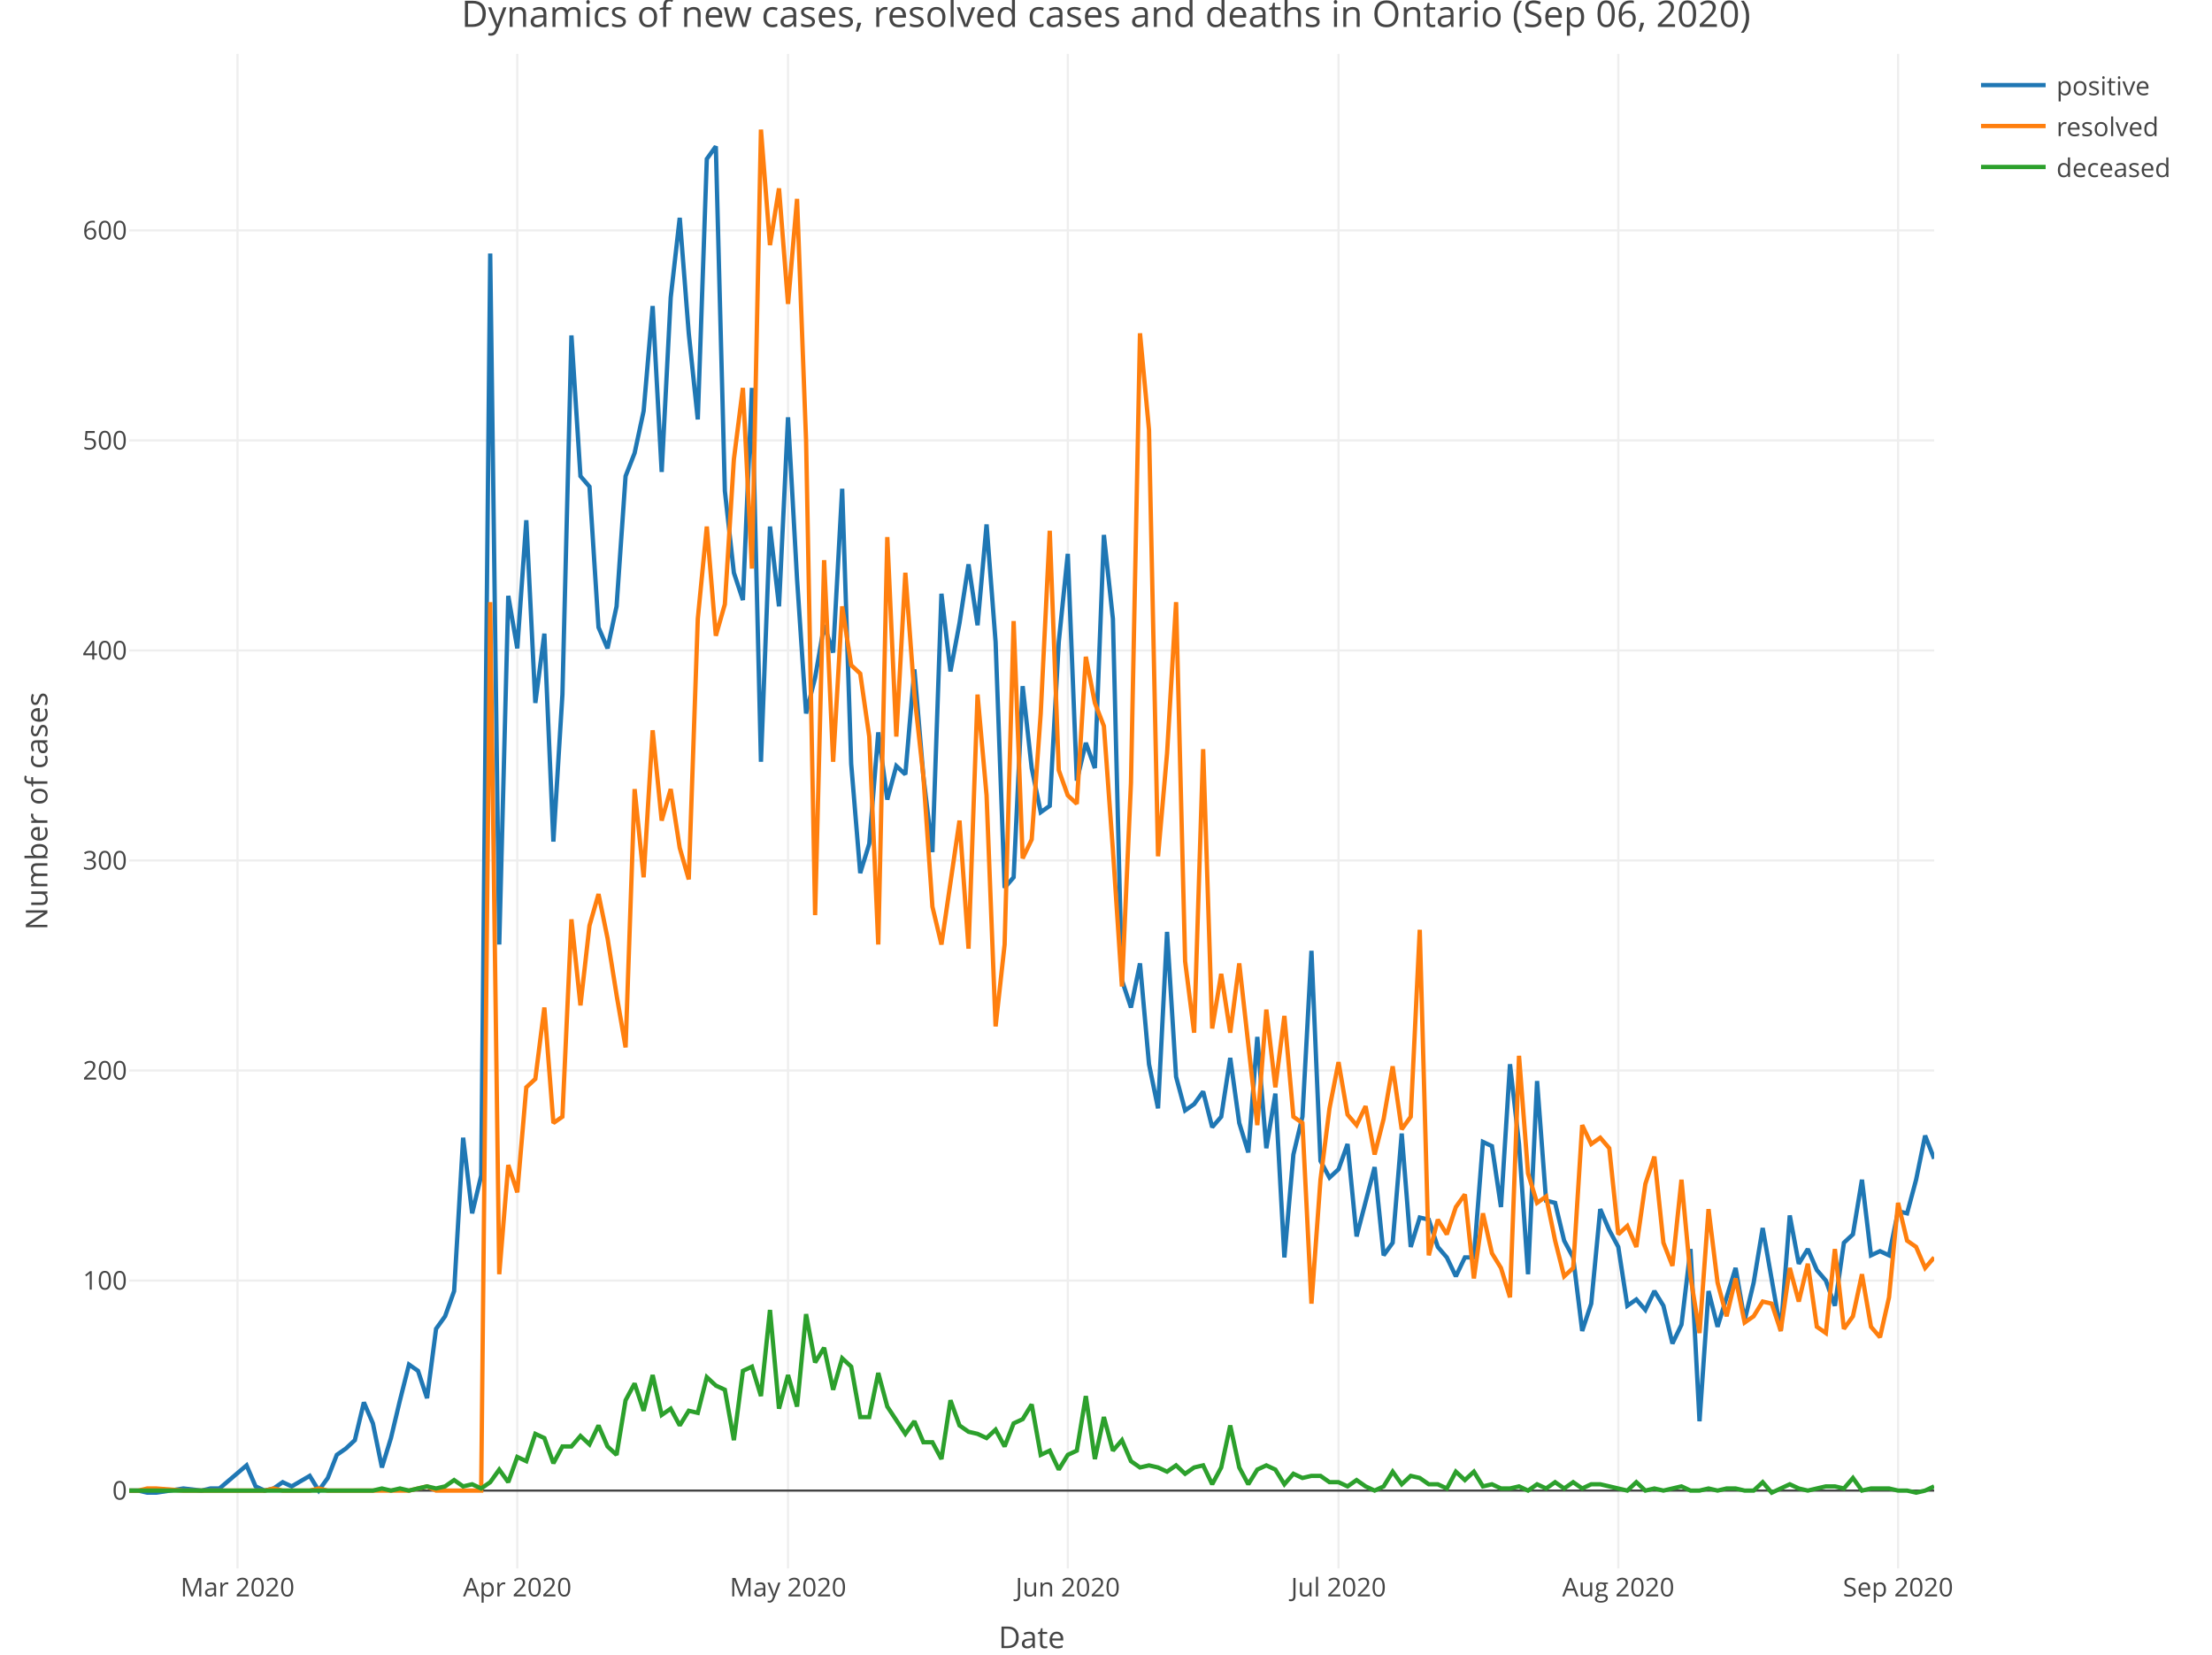
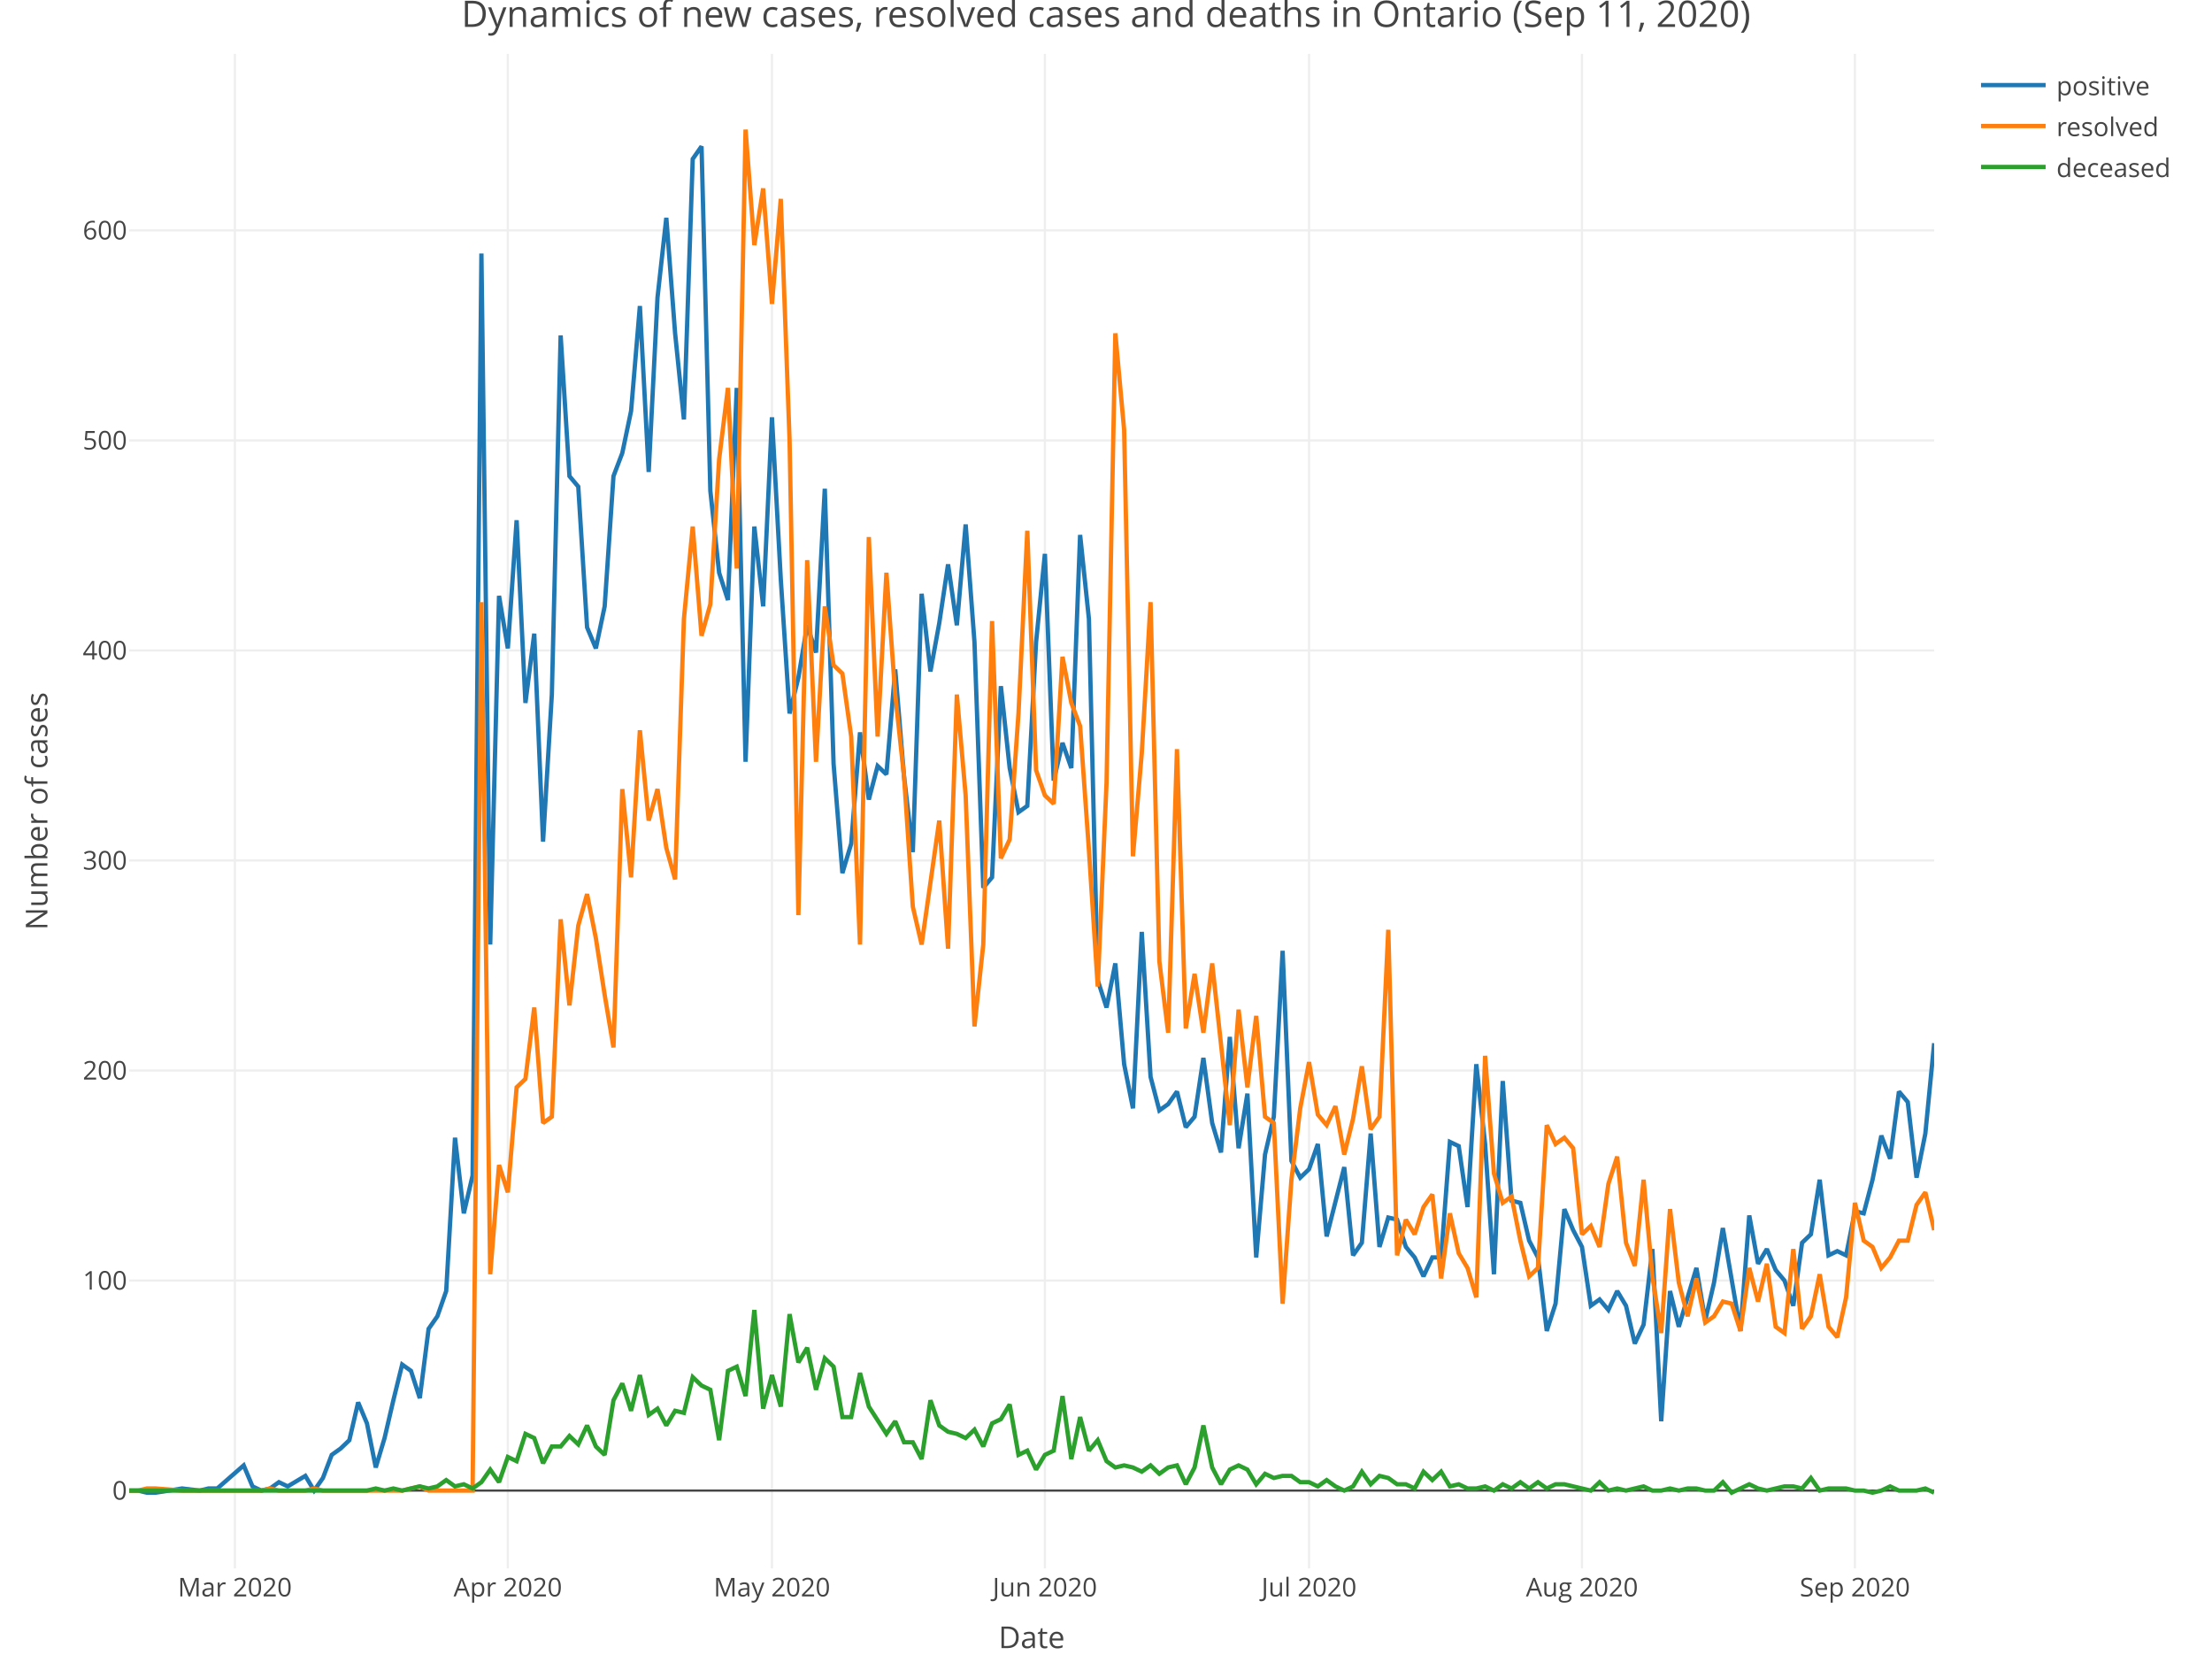
<svg xmlns="http://www.w3.org/2000/svg" class="main-svg" width="1027" height="768" style="" viewBox="0 0 1027 768">
  <rect x="0" y="0" width="1027" height="768" style="fill: rgb(255, 255, 255); fill-opacity: 1;" />
-   <defs id="defs-fd231d">
+   <defs id="defs-22373f">
    <g class="clips">
-       <clipPath id="clipfd231dxyplot" class="plotclip">
+       <clipPath id="clip22373fxyplot" class="plotclip">
        <rect width="838" height="703" />
      </clipPath>
-       <clipPath class="axesclip" id="clipfd231dx">
+       <clipPath class="axesclip" id="clip22373fx">
        <rect x="60" y="0" width="838" height="768" />
      </clipPath>
-       <clipPath class="axesclip" id="clipfd231dy">
+       <clipPath class="axesclip" id="clip22373fy">
        <rect x="0" y="25" width="1027" height="703" />
      </clipPath>
-       <clipPath class="axesclip" id="clipfd231dxy">
+       <clipPath class="axesclip" id="clip22373fxy">
        <rect x="60" y="25" width="838" height="703" />
      </clipPath>
    </g>
    <g class="gradients" />
  </defs>
  <g class="bglayer" />
  <g class="layer-below">
    <g class="imagelayer" />
    <g class="shapelayer" />
  </g>
  <g class="cartesianlayer">
    <g class="subplot xy">
      <g class="layer-subplot">
        <g class="shapelayer" />
        <g class="imagelayer" />
      </g>
      <g class="gridlayer">
        <g class="x">
-           <path class="xgrid crisp" transform="translate(110.28,0)" d="M0,25v703" style="stroke: rgb(238, 238, 238); stroke-opacity: 1; stroke-width: 1px;" />
-           <path class="xgrid crisp" transform="translate(240.17,0)" d="M0,25v703" style="stroke: rgb(238, 238, 238); stroke-opacity: 1; stroke-width: 1px;" />
-           <path class="xgrid crisp" transform="translate(365.87,0)" d="M0,25v703" style="stroke: rgb(238, 238, 238); stroke-opacity: 1; stroke-width: 1px;" />
-           <path class="xgrid crisp" transform="translate(495.76,0)" d="M0,25v703" style="stroke: rgb(238, 238, 238); stroke-opacity: 1; stroke-width: 1px;" />
-           <path class="xgrid crisp" transform="translate(621.46,0)" d="M0,25v703" style="stroke: rgb(238, 238, 238); stroke-opacity: 1; stroke-width: 1px;" />
-           <path class="xgrid crisp" transform="translate(751.35,0)" d="M0,25v703" style="stroke: rgb(238, 238, 238); stroke-opacity: 1; stroke-width: 1px;" />
-           <path class="xgrid crisp" transform="translate(881.24,0)" d="M0,25v703" style="stroke: rgb(238, 238, 238); stroke-opacity: 1; stroke-width: 1px;" />
+           <path class="xgrid crisp" transform="translate(109.05,0)" d="M0,25v703" style="stroke: rgb(238, 238, 238); stroke-opacity: 1; stroke-width: 1px;" />
+           <path class="xgrid crisp" transform="translate(235.78,0)" d="M0,25v703" style="stroke: rgb(238, 238, 238); stroke-opacity: 1; stroke-width: 1px;" />
+           <path class="xgrid crisp" transform="translate(358.41,0)" d="M0,25v703" style="stroke: rgb(238, 238, 238); stroke-opacity: 1; stroke-width: 1px;" />
+           <path class="xgrid crisp" transform="translate(485.13,0)" d="M0,25v703" style="stroke: rgb(238, 238, 238); stroke-opacity: 1; stroke-width: 1px;" />
+           <path class="xgrid crisp" transform="translate(607.77,0)" d="M0,25v703" style="stroke: rgb(238, 238, 238); stroke-opacity: 1; stroke-width: 1px;" />
+           <path class="xgrid crisp" transform="translate(734.49,0)" d="M0,25v703" style="stroke: rgb(238, 238, 238); stroke-opacity: 1; stroke-width: 1px;" />
+           <path class="xgrid crisp" transform="translate(861.21,0)" d="M0,25v703" style="stroke: rgb(238, 238, 238); stroke-opacity: 1; stroke-width: 1px;" />
        </g>
        <g class="y">
          <path class="ygrid crisp" transform="translate(0,594.39)" d="M60,0h838" style="stroke: rgb(238, 238, 238); stroke-opacity: 1; stroke-width: 1px;" />
          <path class="ygrid crisp" transform="translate(0,496.9)" d="M60,0h838" style="stroke: rgb(238, 238, 238); stroke-opacity: 1; stroke-width: 1px;" />
          <path class="ygrid crisp" transform="translate(0,399.41)" d="M60,0h838" style="stroke: rgb(238, 238, 238); stroke-opacity: 1; stroke-width: 1px;" />
          <path class="ygrid crisp" transform="translate(0,301.92)" d="M60,0h838" style="stroke: rgb(238, 238, 238); stroke-opacity: 1; stroke-width: 1px;" />
          <path class="ygrid crisp" transform="translate(0,204.43)" d="M60,0h838" style="stroke: rgb(238, 238, 238); stroke-opacity: 1; stroke-width: 1px;" />
          <path class="ygrid crisp" transform="translate(0,106.94)" d="M60,0h838" style="stroke: rgb(238, 238, 238); stroke-opacity: 1; stroke-width: 1px;" />
        </g>
      </g>
      <g class="zerolinelayer">
        <path class="yzl zl crisp" transform="translate(0,691.88)" d="M60,0h838" style="stroke: rgb(68, 68, 68); stroke-opacity: 1; stroke-width: 1px;" />
      </g>
      <path class="xlines-below" />
      <path class="ylines-below" />
      <g class="overlines-below" />
      <g class="xaxislayer-below" />
      <g class="yaxislayer-below" />
      <g class="overaxes-below" />
-       <g class="plot" transform="translate(60, 25)" clip-path="url('#clipfd231dxyplot')">
+       <g class="plot" transform="translate(60, 25)" clip-path="url('#clip22373fxyplot')">
        <g class="scatterlayer mlayer">
-           <g class="trace scatter traceacd27e" style="stroke-miterlimit: 2; opacity: 1;">
+           <g class="trace scatter tracea68848" style="stroke-miterlimit: 2; opacity: 1;">
            <g class="fills" />
            <g class="errorbars" />
            <g class="lines">
-               <path class="js-line" d="M0,666.88L4.19,666.88L8.38,667.85L12.57,667.85L25.14,665.9L33.52,666.88L37.71,665.9L41.9,665.9L54.47,655.18L58.66,664.93L62.85,666.88L67.04,665.9L71.23,662.98L75.42,664.93L83.8,660.05L87.99,666.88L92.18,661.03L96.37,650.3L100.56,647.38L104.75,643.48L108.94,625.93L113.13,635.68L117.32,656.15L121.51,642.5L125.7,624.96L129.89,608.38L134.08,611.31L138.27,623.98L142.46,591.81L146.65,585.96L150.84,574.26L155.03,503.09L159.22,538.19L163.41,520.64L167.6,92.67L171.79,413.41L175.98,251.57L180.17,275.95L184.36,216.48L188.55,301.29L192.74,269.12L196.93,365.64L201.12,297.39L205.31,130.69L209.5,196.01L213.69,200.88L217.88,266.2L222.07,275.95L226.26,256.45L230.45,196.01L234.64,185.28L238.83,165.78L243.02,117.04L247.21,194.06L251.4,113.14L255.59,76.1L259.78,129.71L263.97,169.68L268.16,48.8L272.35,42.95L276.54,202.83L280.73,240.85L284.92,253.52L289.11,155.06L293.3,328.59L297.49,219.4L301.68,256.45L305.87,168.71L310.06,243.78L314.25,306.17L318.44,289.59L322.63,265.22L326.82,277.9L331.01,201.86L335.2,329.57L339.39,380.26L343.58,366.61L347.77,314.94L351.96,346.14L356.15,330.54L360.34,334.44L364.53,285.7L368.72,335.41L372.91,370.51L377.1,250.6L381.29,286.67L385.48,264.25L389.67,236.95L393.86,265.22L398.05,218.43L402.24,273.02L406.43,387.08L410.62,382.21L414.81,293.49L419,331.51L423.19,351.99L427.38,349.06L431.57,273.02L435.76,232.08L439.95,337.36L444.14,319.82L448.33,331.51L452.52,223.3L456.71,262.3L460.9,429.98L465.09,442.65L469.28,422.18L473.47,468.97L477.66,489.45L481.85,407.56L486.04,474.82L490.23,490.42L494.42,487.5L498.61,481.65L502.8,498.22L506.99,493.35L511.18,466.05L515.37,496.27L519.56,509.92L523.75,456.3L527.94,507.97L532.13,482.62L536.32,558.66L540.51,510.89L544.7,493.35L548.89,416.33L553.08,513.82L557.27,521.62L561.46,517.72L565.65,506.02L569.84,548.91L578.22,516.74L582.41,557.69L586.6,551.84L590.79,501.14L594.98,553.79L599.17,540.14L603.36,541.12L607.55,553.79L611.74,558.66L615.93,567.44L620.12,558.66L624.31,558.66L628.5,505.04L632.69,506.99L636.88,535.27L641.07,468.97L645.26,506.02L649.45,566.46L653.64,476.77L657.83,532.34L662.02,533.32L666.21,550.86L670.4,558.66L674.59,592.78L678.78,580.11L682.97,536.24L687.16,545.99L691.35,553.79L695.54,581.09L699.73,578.16L703.92,583.04L708.11,574.26L712.3,581.09L716.49,598.63L720.68,589.86L724.87,554.76L729.06,634.7L733.25,574.26L737.44,590.83L741.63,577.19L745.82,563.54L750.01,587.91L754.2,570.36L758.39,545.01L766.77,592.78L770.96,539.17L775.15,561.59L779.34,554.76L783.53,564.51L787.72,569.39L791.91,581.09L796.1,551.84L800.29,547.94L804.48,522.59L808.67,557.69L812.86,555.74L817.05,557.69L821.24,537.22L825.43,538.19L829.62,522.59L833.81,502.12L838,512.84" style="vector-effect: non-scaling-stroke; fill: none; stroke: rgb(31, 119, 180); stroke-opacity: 1; stroke-width: 2px; opacity: 1;" />
+               <path class="js-line" d="M0,666.88L4.09,666.88L8.18,667.85L12.26,667.85L24.53,665.9L32.7,666.88L36.79,665.9L40.88,665.9L53.14,655.18L57.23,664.93L61.32,666.88L65.4,665.9L69.49,662.98L73.58,664.93L81.76,660.05L85.84,666.88L89.93,661.03L94.02,650.3L98.11,647.38L102.2,643.48L106.28,625.93L110.37,635.68L114.46,656.15L118.55,642.5L122.63,624.96L126.72,608.38L130.81,611.31L134.9,623.98L138.99,591.81L143.07,585.96L147.16,574.26L151.25,503.09L155.34,538.19L159.42,520.64L163.51,92.67L167.6,413.41L171.69,251.57L175.78,275.95L179.86,216.48L183.95,301.29L188.04,269.12L192.13,365.64L196.21,297.39L200.3,130.69L204.39,196.01L208.48,200.88L212.57,266.2L216.65,275.95L220.74,256.45L224.83,196.01L228.92,185.28L233,165.78L237.09,117.04L241.18,194.06L245.27,113.14L249.36,76.1L253.44,129.71L257.53,169.68L261.62,48.8L265.71,42.95L269.8,202.83L273.88,240.85L277.97,253.52L282.06,155.06L286.15,328.59L290.23,219.4L294.32,256.45L298.41,168.71L302.5,243.78L306.59,306.17L310.67,289.59L314.76,265.22L318.85,277.9L322.94,201.86L327.02,329.57L331.11,380.26L335.2,366.61L339.29,314.94L343.38,346.14L347.46,330.54L351.55,334.44L355.64,285.7L359.73,335.41L363.81,370.51L367.9,250.6L371.99,286.67L376.08,264.25L380.17,236.95L384.25,265.22L388.34,218.43L392.43,273.02L396.52,387.08L400.6,382.21L404.69,293.49L408.78,331.51L412.87,351.99L416.96,349.06L421.04,273.02L425.13,232.08L429.22,337.36L433.31,319.82L437.4,331.51L441.48,223.3L445.57,262.3L449.66,429.98L453.75,442.65L457.83,422.18L461.92,468.97L466.01,489.45L470.1,407.56L474.19,474.82L478.27,490.42L482.36,487.5L486.45,481.65L490.54,498.22L494.62,493.35L498.71,466.05L502.8,496.27L506.89,509.92L510.98,456.3L515.06,507.97L519.15,482.62L523.24,558.66L527.33,510.89L531.41,493.35L535.5,416.33L539.59,513.82L543.68,521.62L547.77,517.72L551.85,506.02L555.94,548.91L564.12,516.74L568.2,557.69L572.29,551.84L576.38,501.14L580.47,553.79L584.56,540.14L588.64,541.12L592.73,553.79L596.82,558.66L600.91,567.44L605,558.66L609.08,558.66L613.17,505.04L617.26,506.99L621.35,535.27L625.43,468.97L629.52,506.02L633.61,566.46L637.7,476.77L641.79,532.34L645.87,533.32L649.96,550.86L654.05,558.66L658.14,592.78L662.22,580.11L666.31,536.24L670.4,545.99L674.49,553.79L678.58,581.09L682.66,578.16L686.75,583.04L690.84,574.26L694.93,581.09L699.01,598.63L703.1,589.86L707.19,554.76L711.28,634.7L715.37,574.26L719.45,590.83L723.54,577.19L727.63,563.54L731.72,587.91L735.8,570.36L739.89,545.01L748.07,592.78L752.16,539.17L756.24,561.59L760.33,554.76L764.42,564.51L768.51,569.39L772.6,581.09L776.68,551.84L780.77,547.94L784.86,522.59L788.95,557.69L793.03,555.74L797.12,557.69L801.21,537.22L805.3,538.19L809.39,522.59L813.47,502.12L817.56,512.84L821.65,481.65L825.74,486.52L829.82,521.62L833.91,501.14L838,459.22" style="vector-effect: non-scaling-stroke; fill: none; stroke: rgb(31, 119, 180); stroke-opacity: 1; stroke-width: 2px; opacity: 1;" />
            </g>
            <g class="points" />
            <g class="text" />
          </g>
-           <g class="trace scatter traced8a787" style="stroke-miterlimit: 2; opacity: 1;">
+           <g class="trace scatter traced25c13" style="stroke-miterlimit: 2; opacity: 1;">
            <g class="fills" />
            <g class="errorbars" />
            <g class="lines">
-               <path class="js-line" d="M0,666.88L4.19,666.88L8.38,665.9L12.57,665.9L25.14,666.88L62.85,666.88L67.04,665.9L71.23,666.88L75.42,666.88L83.8,666.88L87.99,665.9L92.18,666.88L96.37,666.88L129.89,666.88L134.08,665.9L138.27,664.93L142.46,666.88L163.41,666.88L167.6,254.5L171.79,566.46L175.98,515.77L180.17,528.44L184.36,479.7L188.55,475.8L192.74,442.65L196.93,496.27L201.12,493.35L205.31,401.71L209.5,441.68L213.69,404.63L217.88,390.01L222.07,410.48L226.26,436.8L230.45,461.17L234.64,341.26L238.83,382.21L243.02,313.97L247.21,355.89L251.4,341.26L255.59,368.56L259.78,383.18L263.97,262.3L268.16,219.4L272.35,270.1L276.54,255.47L280.73,188.21L284.92,155.06L289.11,238.9L293.3,35.15L297.49,88.77L301.68,62.45L305.87,116.07L310.06,67.32L314.25,179.43L318.44,399.76L322.63,235L326.82,328.59L331.01,256.45L335.2,283.75L339.39,287.65L343.58,316.89L347.77,413.41L351.96,224.28L356.15,316.89L360.34,240.85L364.53,297.39L368.72,335.41L372.91,395.86L377.1,413.41L385.48,355.89L389.67,415.35L393.86,297.39L398.05,344.19L402.24,451.43L406.43,413.41L410.62,263.27L414.81,373.43L419,364.66L423.19,306.17L427.38,221.35L431.57,332.49L435.76,344.19L439.95,348.09L444.14,279.85L448.33,301.29L452.52,312.02L456.71,369.54L460.9,432.9L465.09,338.34L469.28,129.71L473.47,174.56L477.66,372.46L481.85,324.69L486.04,254.5L490.23,421.2L494.42,454.35L498.61,322.74L502.8,452.4L506.99,427.05L511.18,454.35L515.37,422.18L523.75,497.25L527.94,443.63L532.13,479.7L536.32,446.55L540.51,493.35L544.7,496.27L548.89,580.11L553.08,522.59L557.27,489.45L561.46,468L565.65,492.37L569.84,497.25L574.03,488.47L578.22,510.89L582.41,494.32L586.6,469.95L590.79,499.19L594.98,493.35L599.17,406.58L603.36,557.69L607.55,541.12L611.74,547.94L615.93,535.27L620.12,529.42L624.31,568.41L628.5,538.19L632.69,556.71L636.88,563.54L641.07,577.19L645.26,465.07L649.45,519.67L653.64,533.32L657.83,530.39L662.02,550.86L666.21,567.44L670.4,563.54L674.59,497.25L678.78,506.02L682.97,503.09L687.16,507.97L691.35,547.94L695.54,544.04L699.73,553.79L703.92,524.54L708.11,511.87L712.3,551.84L716.49,562.56L720.68,522.59L724.87,567.44L729.06,593.76L733.25,536.24L737.44,570.36L741.63,585.96L745.82,568.41L750.01,588.88L754.2,585.96L758.39,579.14L762.58,580.11L766.77,592.78L770.96,563.54L775.15,579.14L779.34,561.59L783.53,590.83L787.72,593.76L791.91,554.76L796.1,591.81L800.29,585.96L804.48,566.46L808.67,590.83L812.86,595.71L817.05,577.19L821.24,533.32L825.43,550.86L829.62,553.79L833.81,563.54L838,558.66" style="vector-effect: non-scaling-stroke; fill: none; stroke: rgb(255, 127, 14); stroke-opacity: 1; stroke-width: 2px; opacity: 1;" />
+               <path class="js-line" d="M0,666.88L4.09,666.88L8.18,665.9L12.26,665.9L24.53,666.88L61.32,666.88L65.4,665.9L69.49,666.88L73.58,666.88L81.76,666.88L85.84,665.9L89.93,666.88L94.02,666.88L126.72,666.88L130.81,665.9L134.9,664.93L138.99,666.88L159.42,666.88L163.51,254.5L167.6,566.46L171.69,515.77L175.78,528.44L179.86,479.7L183.95,475.8L188.04,442.65L192.13,496.27L196.21,493.35L200.3,401.71L204.39,441.68L208.48,404.63L212.57,390.01L216.65,410.48L220.74,436.8L224.83,461.17L228.92,341.26L233,382.21L237.09,313.97L241.18,355.89L245.27,341.26L249.36,368.56L253.44,383.18L257.53,262.3L261.62,219.4L265.71,270.1L269.8,255.47L273.88,188.21L277.97,155.06L282.06,238.9L286.15,35.15L290.23,88.77L294.32,62.45L298.41,116.07L302.5,67.32L306.59,179.43L310.67,399.76L314.76,235L318.85,328.59L322.94,256.45L327.02,283.75L331.11,287.65L335.2,316.89L339.29,413.41L343.38,224.28L347.46,316.89L351.55,240.85L355.64,297.39L359.73,335.41L363.81,395.86L367.9,413.41L376.08,355.89L380.17,415.35L384.25,297.39L388.34,344.19L392.43,451.43L396.52,413.41L400.6,263.27L404.69,373.43L408.78,364.66L412.87,306.17L416.96,221.35L421.04,332.49L425.13,344.19L429.22,348.09L433.31,279.85L437.4,301.29L441.48,312.02L445.57,369.54L449.66,432.9L453.75,338.34L457.83,129.71L461.92,174.56L466.01,372.46L470.1,324.69L474.19,254.5L478.27,421.2L482.36,454.35L486.45,322.74L490.54,452.4L494.62,427.05L498.71,454.35L502.8,422.18L510.98,497.25L515.06,443.63L519.15,479.7L523.24,446.55L527.33,493.35L531.41,496.27L535.5,580.11L539.59,522.59L543.68,489.45L547.77,468L551.85,492.37L555.94,497.25L560.03,488.47L564.12,510.89L568.2,494.32L572.29,469.95L576.38,499.19L580.47,493.35L584.56,406.58L588.64,557.69L592.73,541.12L596.82,547.94L600.91,535.27L605,529.42L609.08,568.41L613.17,538.19L617.26,556.71L621.35,563.54L625.43,577.19L629.52,465.07L633.61,519.67L637.7,533.32L641.79,530.39L645.87,550.86L649.96,567.44L654.05,563.54L658.14,497.25L662.22,506.02L666.31,503.09L670.4,507.97L674.49,547.94L678.58,544.04L682.66,553.79L686.75,524.54L690.84,511.87L694.93,551.84L699.01,562.56L703.1,522.59L707.19,567.44L711.28,593.76L715.37,536.24L719.45,570.36L723.54,585.96L727.63,568.41L731.72,588.88L735.8,585.96L739.89,579.14L743.98,580.11L748.07,592.78L752.16,563.54L756.24,579.14L760.33,561.59L764.42,590.83L768.51,593.76L772.6,554.76L776.68,591.81L780.77,585.96L784.86,566.46L788.95,590.83L793.03,595.71L797.12,577.19L801.21,533.32L805.3,550.86L809.39,553.79L813.47,563.54L817.56,558.66L821.65,550.86L825.74,550.86L829.82,534.29L833.91,528.44L838,545.99" style="vector-effect: non-scaling-stroke; fill: none; stroke: rgb(255, 127, 14); stroke-opacity: 1; stroke-width: 2px; opacity: 1;" />
            </g>
            <g class="points" />
            <g class="text" />
          </g>
-           <g class="trace scatter tracee5aaa3" style="stroke-miterlimit: 2; opacity: 1;">
+           <g class="trace scatter trace3bbeba" style="stroke-miterlimit: 2; opacity: 1;">
            <g class="fills" />
            <g class="errorbars" />
            <g class="lines">
-               <path class="js-line" d="M0,666.88L113.13,666.88L117.32,665.9L121.51,666.88L125.7,665.9L129.89,666.88L134.08,665.9L138.27,664.93L142.46,665.9L146.65,664.93L150.84,662L155.03,664.93L159.22,663.95L163.41,665.9L167.6,662.98L171.79,657.13L175.98,662.98L180.17,651.28L184.36,653.23L188.55,640.55L192.74,642.5L196.93,654.2L201.12,646.4L205.31,646.4L209.5,641.53L213.69,645.43L217.88,636.65L222.07,646.4L226.26,650.3L230.45,624.96L234.64,617.16L238.83,629.83L243.02,613.26L247.21,631.78L251.4,628.85L255.59,636.65L259.78,629.83L263.97,630.8L268.16,614.23L272.35,618.13L276.54,620.08L280.73,643.48L284.92,611.31L289.11,609.36L293.3,623.01L297.49,583.04L301.68,628.85L305.87,613.26L310.06,627.88L314.25,584.98L318.44,607.41L322.63,600.58L326.82,620.08L331.01,605.46L335.2,609.36L339.39,632.75L343.58,632.75L347.77,612.28L351.96,627.88L360.34,640.55L364.53,634.7L368.72,644.45L372.91,644.45L377.1,652.25L381.29,624.96L385.48,636.65L389.67,639.58L393.86,640.55L398.05,642.5L402.24,638.6L406.43,646.4L410.62,635.68L414.81,633.73L419,626.9L423.19,650.3L427.38,648.35L431.57,657.13L435.76,650.3L439.95,648.35L444.14,623.01L448.33,652.25L452.52,632.75L456.71,648.35L460.9,643.48L465.09,653.23L469.28,656.15L473.47,655.18L477.66,656.15L481.85,658.1L486.04,655.18L490.23,659.08L494.42,656.15L498.61,655.18L502.8,663.95L506.99,656.15L511.18,636.65L515.37,656.15L519.56,663.95L523.75,657.13L527.94,655.18L532.13,657.13L536.32,663.95L540.51,659.08L544.7,661.03L548.89,660.05L553.08,660.05L557.27,662.98L561.46,662.98L565.65,664.93L569.84,662L574.03,664.93L578.22,666.88L582.41,664.93L586.6,658.1L590.79,663.95L594.98,660.05L599.17,661.03L603.36,663.95L607.55,663.95L611.74,665.9L615.93,658.1L620.12,662L624.31,658.1L628.5,664.93L632.69,663.95L636.88,665.9L641.07,665.9L645.26,664.93L649.45,666.88L653.64,663.95L657.83,665.9L662.02,662.98L666.21,665.9L670.4,662.98L674.59,665.9L678.78,663.95L682.97,663.95L695.54,666.88L699.73,662.98L703.92,666.88L708.11,665.9L712.3,666.88L716.49,665.9L720.68,664.93L724.87,666.88L729.06,666.88L733.25,665.9L737.44,666.88L741.63,665.9L745.82,665.9L750.01,666.88L754.2,666.88L758.39,662.98L762.58,667.85L766.77,665.9L770.96,663.95L775.15,665.9L779.34,666.88L783.53,665.9L787.72,664.93L791.91,664.93L796.1,665.9L800.29,661.03L804.48,666.88L808.67,665.9L817.05,665.9L821.24,666.88L825.43,666.88L829.62,667.85L833.81,666.88L838,664.93" style="vector-effect: non-scaling-stroke; fill: none; stroke: rgb(44, 160, 44); stroke-opacity: 1; stroke-width: 2px; opacity: 1;" />
+               <path class="js-line" d="M0,666.88L110.37,666.88L114.46,665.9L118.55,666.88L122.63,665.9L126.72,666.88L130.81,665.9L134.9,664.93L138.99,665.9L143.07,664.93L147.16,662L151.25,664.93L155.34,663.95L159.42,665.9L163.51,662.98L167.6,657.13L171.69,662.98L175.78,651.28L179.86,653.23L183.95,640.55L188.04,642.5L192.13,654.2L196.21,646.4L200.3,646.4L204.39,641.53L208.48,645.43L212.57,636.65L216.65,646.4L220.74,650.3L224.83,624.96L228.92,617.16L233,629.83L237.09,613.26L241.18,631.78L245.27,628.85L249.36,636.65L253.44,629.83L257.53,630.8L261.62,614.23L265.71,618.13L269.8,620.08L273.88,643.48L277.97,611.31L282.06,609.36L286.15,623.01L290.23,583.04L294.32,628.85L298.41,613.26L302.5,627.88L306.59,584.98L310.67,607.41L314.76,600.58L318.85,620.08L322.94,605.46L327.02,609.36L331.11,632.75L335.2,632.75L339.29,612.28L343.38,627.88L351.55,640.55L355.64,634.7L359.73,644.45L363.81,644.45L367.9,652.25L371.99,624.96L376.08,636.65L380.17,639.58L384.25,640.55L388.34,642.5L392.43,638.6L396.52,646.4L400.6,635.68L404.69,633.73L408.78,626.9L412.87,650.3L416.96,648.35L421.04,657.13L425.13,650.3L429.22,648.35L433.31,623.01L437.4,652.25L441.48,632.75L445.57,648.35L449.66,643.48L453.75,653.23L457.83,656.15L461.92,655.18L466.01,656.15L470.1,658.1L474.19,655.18L478.27,659.08L482.36,656.15L486.45,655.18L490.54,663.95L494.62,656.15L498.71,636.65L502.8,656.15L506.89,663.95L510.98,657.13L515.06,655.18L519.15,657.13L523.24,663.95L527.33,659.08L531.41,661.03L535.5,660.05L539.59,660.05L543.68,662.98L547.77,662.98L551.85,664.93L555.94,662L560.03,664.93L564.12,666.88L568.2,664.93L572.29,658.1L576.38,663.95L580.47,660.05L584.56,661.03L588.64,663.95L592.73,663.95L596.82,665.9L600.91,658.1L605,662L609.08,658.1L613.17,664.93L617.26,663.95L621.35,665.9L625.43,665.9L629.52,664.93L633.61,666.88L637.7,663.95L641.79,665.9L645.87,662.98L649.96,665.9L654.05,662.98L658.14,665.9L662.22,663.95L666.31,663.95L678.58,666.88L682.66,662.98L686.75,666.88L690.84,665.9L694.93,666.88L699.01,665.9L703.1,664.93L707.19,666.88L711.28,666.88L715.37,665.9L719.45,666.88L723.54,665.9L727.63,665.9L731.72,666.88L735.8,666.88L739.89,662.98L743.98,667.85L748.07,665.9L752.16,663.95L756.24,665.9L760.33,666.88L764.42,665.9L768.51,664.93L772.6,664.93L776.68,665.9L780.77,661.03L784.86,666.88L788.95,665.9L797.12,665.9L801.21,666.88L805.3,666.88L809.39,667.85L813.47,666.88L817.56,664.93L821.65,666.88L825.74,666.88L829.82,666.88L833.91,665.9L838,667.85" style="vector-effect: non-scaling-stroke; fill: none; stroke: rgb(44, 160, 44); stroke-opacity: 1; stroke-width: 2px; opacity: 1;" />
            </g>
            <g class="points" />
            <g class="text" />
          </g>
        </g>
      </g>
      <g class="overplot" />
      <path class="xlines-above crisp" style="fill: none;" d="M0,0" />
      <path class="ylines-above crisp" style="fill: none;" d="M0,0" />
      <g class="overlines-above" />
      <g class="xaxislayer-above">
        <g class="xtick">
-           <text text-anchor="middle" x="0" y="741" transform="translate(110.28,0)" style="font-family: 'Open Sans', verdana, arial, sans-serif; font-size: 12px; fill: rgb(68, 68, 68); fill-opacity: 1; white-space: pre;">Mar 2020</text>
-         </g>
-         <g class="xtick">
-           <text text-anchor="middle" x="0" y="741" transform="translate(240.17,0)" style="font-family: 'Open Sans', verdana, arial, sans-serif; font-size: 12px; fill: rgb(68, 68, 68); fill-opacity: 1; white-space: pre;">Apr 2020</text>
-         </g>
-         <g class="xtick">
-           <text text-anchor="middle" x="0" y="741" transform="translate(365.87,0)" style="font-family: 'Open Sans', verdana, arial, sans-serif; font-size: 12px; fill: rgb(68, 68, 68); fill-opacity: 1; white-space: pre;">May 2020</text>
-         </g>
-         <g class="xtick">
-           <text text-anchor="middle" x="0" y="741" transform="translate(495.76,0)" style="font-family: 'Open Sans', verdana, arial, sans-serif; font-size: 12px; fill: rgb(68, 68, 68); fill-opacity: 1; white-space: pre;">Jun 2020</text>
-         </g>
-         <g class="xtick">
-           <text text-anchor="middle" x="0" y="741" transform="translate(621.46,0)" style="font-family: 'Open Sans', verdana, arial, sans-serif; font-size: 12px; fill: rgb(68, 68, 68); fill-opacity: 1; white-space: pre;">Jul 2020</text>
-         </g>
-         <g class="xtick">
-           <text text-anchor="middle" x="0" y="741" transform="translate(751.35,0)" style="font-family: 'Open Sans', verdana, arial, sans-serif; font-size: 12px; fill: rgb(68, 68, 68); fill-opacity: 1; white-space: pre;">Aug 2020</text>
-         </g>
-         <g class="xtick">
-           <text text-anchor="middle" x="0" y="741" transform="translate(881.24,0)" style="font-family: 'Open Sans', verdana, arial, sans-serif; font-size: 12px; fill: rgb(68, 68, 68); fill-opacity: 1; white-space: pre;">Sep 2020</text>
+           <text text-anchor="middle" x="0" y="741" transform="translate(109.05,0)" style="font-family: 'Open Sans', verdana, arial, sans-serif; font-size: 12px; fill: rgb(68, 68, 68); fill-opacity: 1; white-space: pre;">Mar 2020</text>
+         </g>
+         <g class="xtick">
+           <text text-anchor="middle" x="0" y="741" transform="translate(235.78,0)" style="font-family: 'Open Sans', verdana, arial, sans-serif; font-size: 12px; fill: rgb(68, 68, 68); fill-opacity: 1; white-space: pre;">Apr 2020</text>
+         </g>
+         <g class="xtick">
+           <text text-anchor="middle" x="0" y="741" transform="translate(358.41,0)" style="font-family: 'Open Sans', verdana, arial, sans-serif; font-size: 12px; fill: rgb(68, 68, 68); fill-opacity: 1; white-space: pre;">May 2020</text>
+         </g>
+         <g class="xtick">
+           <text text-anchor="middle" x="0" y="741" transform="translate(485.13,0)" style="font-family: 'Open Sans', verdana, arial, sans-serif; font-size: 12px; fill: rgb(68, 68, 68); fill-opacity: 1; white-space: pre;">Jun 2020</text>
+         </g>
+         <g class="xtick">
+           <text text-anchor="middle" x="0" y="741" transform="translate(607.77,0)" style="font-family: 'Open Sans', verdana, arial, sans-serif; font-size: 12px; fill: rgb(68, 68, 68); fill-opacity: 1; white-space: pre;">Jul 2020</text>
+         </g>
+         <g class="xtick">
+           <text text-anchor="middle" x="0" y="741" transform="translate(734.49,0)" style="font-family: 'Open Sans', verdana, arial, sans-serif; font-size: 12px; fill: rgb(68, 68, 68); fill-opacity: 1; white-space: pre;">Aug 2020</text>
+         </g>
+         <g class="xtick">
+           <text text-anchor="middle" x="0" y="741" transform="translate(861.21,0)" style="font-family: 'Open Sans', verdana, arial, sans-serif; font-size: 12px; fill: rgb(68, 68, 68); fill-opacity: 1; white-space: pre;">Sep 2020</text>
        </g>
      </g>
      <g class="yaxislayer-above">
        <g class="ytick">
          <text text-anchor="end" x="59" y="4.2" transform="translate(0,691.88)" style="font-family: 'Open Sans', verdana, arial, sans-serif; font-size: 12px; fill: rgb(68, 68, 68); fill-opacity: 1; white-space: pre;">0</text>
        </g>
        <g class="ytick">
          <text text-anchor="end" x="59" y="4.2" transform="translate(0,594.39)" style="font-family: 'Open Sans', verdana, arial, sans-serif; font-size: 12px; fill: rgb(68, 68, 68); fill-opacity: 1; white-space: pre;">100</text>
        </g>
        <g class="ytick">
          <text text-anchor="end" x="59" y="4.2" transform="translate(0,496.9)" style="font-family: 'Open Sans', verdana, arial, sans-serif; font-size: 12px; fill: rgb(68, 68, 68); fill-opacity: 1; white-space: pre;">200</text>
        </g>
        <g class="ytick">
          <text text-anchor="end" x="59" y="4.2" transform="translate(0,399.41)" style="font-family: 'Open Sans', verdana, arial, sans-serif; font-size: 12px; fill: rgb(68, 68, 68); fill-opacity: 1; white-space: pre;">300</text>
        </g>
        <g class="ytick">
          <text text-anchor="end" x="59" y="4.2" transform="translate(0,301.92)" style="font-family: 'Open Sans', verdana, arial, sans-serif; font-size: 12px; fill: rgb(68, 68, 68); fill-opacity: 1; white-space: pre;">400</text>
        </g>
        <g class="ytick">
          <text text-anchor="end" x="59" y="4.2" transform="translate(0,204.43)" style="font-family: 'Open Sans', verdana, arial, sans-serif; font-size: 12px; fill: rgb(68, 68, 68); fill-opacity: 1; white-space: pre;">500</text>
        </g>
        <g class="ytick">
          <text text-anchor="end" x="59" y="4.2" transform="translate(0,106.94)" style="font-family: 'Open Sans', verdana, arial, sans-serif; font-size: 12px; fill: rgb(68, 68, 68); fill-opacity: 1; white-space: pre;">600</text>
        </g>
      </g>
      <g class="overaxes-above" />
    </g>
  </g>
  <g class="polarlayer" />
  <g class="ternarylayer" />
  <g class="geolayer" />
  <g class="funnelarealayer" />
  <g class="pielayer" />
  <g class="treemaplayer" />
  <g class="sunburstlayer" />
  <g class="glimages" />
-   <defs id="topdefs-fd231d">
+   <defs id="topdefs-22373f">
    <g class="clips" />
-     <clipPath id="legendfd231d">
+     <clipPath id="legend22373f">
      <rect width="102" height="67" x="0" y="0" />
    </clipPath>
  </defs>
  <g class="layer-above">
    <g class="imagelayer" />
    <g class="shapelayer" />
  </g>
  <g class="infolayer">
    <g class="legend" pointer-events="all" transform="translate(914.76, 25)">
      <rect class="bg" shape-rendering="crispEdges" style="stroke: rgb(68, 68, 68); stroke-opacity: 1; fill: rgb(255, 255, 255); fill-opacity: 1; stroke-width: 0px;" width="102" height="67" x="0" y="0" />
-       <g class="scrollbox" transform="translate(0, 0)" clip-path="url('#legendfd231d')">
+       <g class="scrollbox" transform="translate(0, 0)" clip-path="url('#legend22373f')">
        <g class="groups">
          <g class="traces" style="opacity: 1;" transform="translate(0, 14.5)">
            <text class="legendtext user-select-none" text-anchor="start" x="40" y="4.68" style="font-family: 'Open Sans', verdana, arial, sans-serif; font-size: 12px; fill: rgb(68, 68, 68); fill-opacity: 1; white-space: pre;">positive</text>
            <g class="layers" style="opacity: 1;">
              <g class="legendfill" />
              <g class="legendlines">
                <path class="js-line" d="M5,0h30" style="fill: none; stroke: rgb(31, 119, 180); stroke-opacity: 1; stroke-width: 2px;" />
              </g>
              <g class="legendsymbols">
                <g class="legendpoints" />
              </g>
            </g>
            <rect class="legendtoggle" pointer-events="all" x="0" y="-9.5" width="96.109" height="19" style="cursor: pointer; fill: rgb(0, 0, 0); fill-opacity: 0;" />
          </g>
          <g class="traces" style="opacity: 1;" transform="translate(0, 33.5)">
            <text class="legendtext user-select-none" text-anchor="start" x="40" y="4.68" style="font-family: 'Open Sans', verdana, arial, sans-serif; font-size: 12px; fill: rgb(68, 68, 68); fill-opacity: 1; white-space: pre;">resolved</text>
            <g class="layers" style="opacity: 1;">
              <g class="legendfill" />
              <g class="legendlines">
                <path class="js-line" d="M5,0h30" style="fill: none; stroke: rgb(255, 127, 14); stroke-opacity: 1; stroke-width: 2px;" />
              </g>
              <g class="legendsymbols">
                <g class="legendpoints" />
              </g>
            </g>
            <rect class="legendtoggle" pointer-events="all" x="0" y="-9.5" width="96.109" height="19" style="cursor: pointer; fill: rgb(0, 0, 0); fill-opacity: 0;" />
          </g>
          <g class="traces" style="opacity: 1;" transform="translate(0, 52.5)">
            <text class="legendtext user-select-none" text-anchor="start" x="40" y="4.68" style="font-family: 'Open Sans', verdana, arial, sans-serif; font-size: 12px; fill: rgb(68, 68, 68); fill-opacity: 1; white-space: pre;">deceased</text>
            <g class="layers" style="opacity: 1;">
              <g class="legendfill" />
              <g class="legendlines">
                <path class="js-line" d="M5,0h30" style="fill: none; stroke: rgb(44, 160, 44); stroke-opacity: 1; stroke-width: 2px;" />
              </g>
              <g class="legendsymbols">
                <g class="legendpoints" />
              </g>
            </g>
            <rect class="legendtoggle" pointer-events="all" x="0" y="-9.5" width="96.109" height="19" style="cursor: pointer; fill: rgb(0, 0, 0); fill-opacity: 0;" />
          </g>
        </g>
      </g>
      <rect class="scrollbar" rx="20" ry="3" width="0" height="0" style="fill: rgb(128, 139, 164); fill-opacity: 1;" x="0" y="0" />
    </g>
    <g class="g-gtitle">
-       <text class="gtitle" x="513.5" y="12.5" text-anchor="middle" dy="0em" style="font-family: 'Open Sans', verdana, arial, sans-serif; font-size: 17px; fill: rgb(68, 68, 68); opacity: 1; font-weight: normal; white-space: pre;">Dynamics of new cases, resolved cases and deaths in Ontario (Sep 06, 2020)</text>
+       <text class="gtitle" x="513.5" y="12.5" text-anchor="middle" dy="0em" style="font-family: 'Open Sans', verdana, arial, sans-serif; font-size: 17px; fill: rgb(68, 68, 68); opacity: 1; font-weight: normal; white-space: pre;">Dynamics of new cases, resolved cases and deaths in Ontario (Sep 11, 2020)</text>
    </g>
    <g class="g-xtitle" transform="translate(0,-15)">
      <text class="xtitle" x="479" y="780" text-anchor="middle" style="font-family: 'Open Sans', verdana, arial, sans-serif; font-size: 14px; fill: rgb(68, 68, 68); opacity: 1; font-weight: normal; white-space: pre;">Date</text>
    </g>
    <g class="g-ytitle">
      <text class="ytitle" transform="rotate(-90,22,376.5)" x="22" y="376.5" text-anchor="middle" style="font-family: 'Open Sans', verdana, arial, sans-serif; font-size: 14px; fill: rgb(68, 68, 68); opacity: 1; font-weight: normal; white-space: pre;">Number of cases</text>
    </g>
  </g>
</svg>
